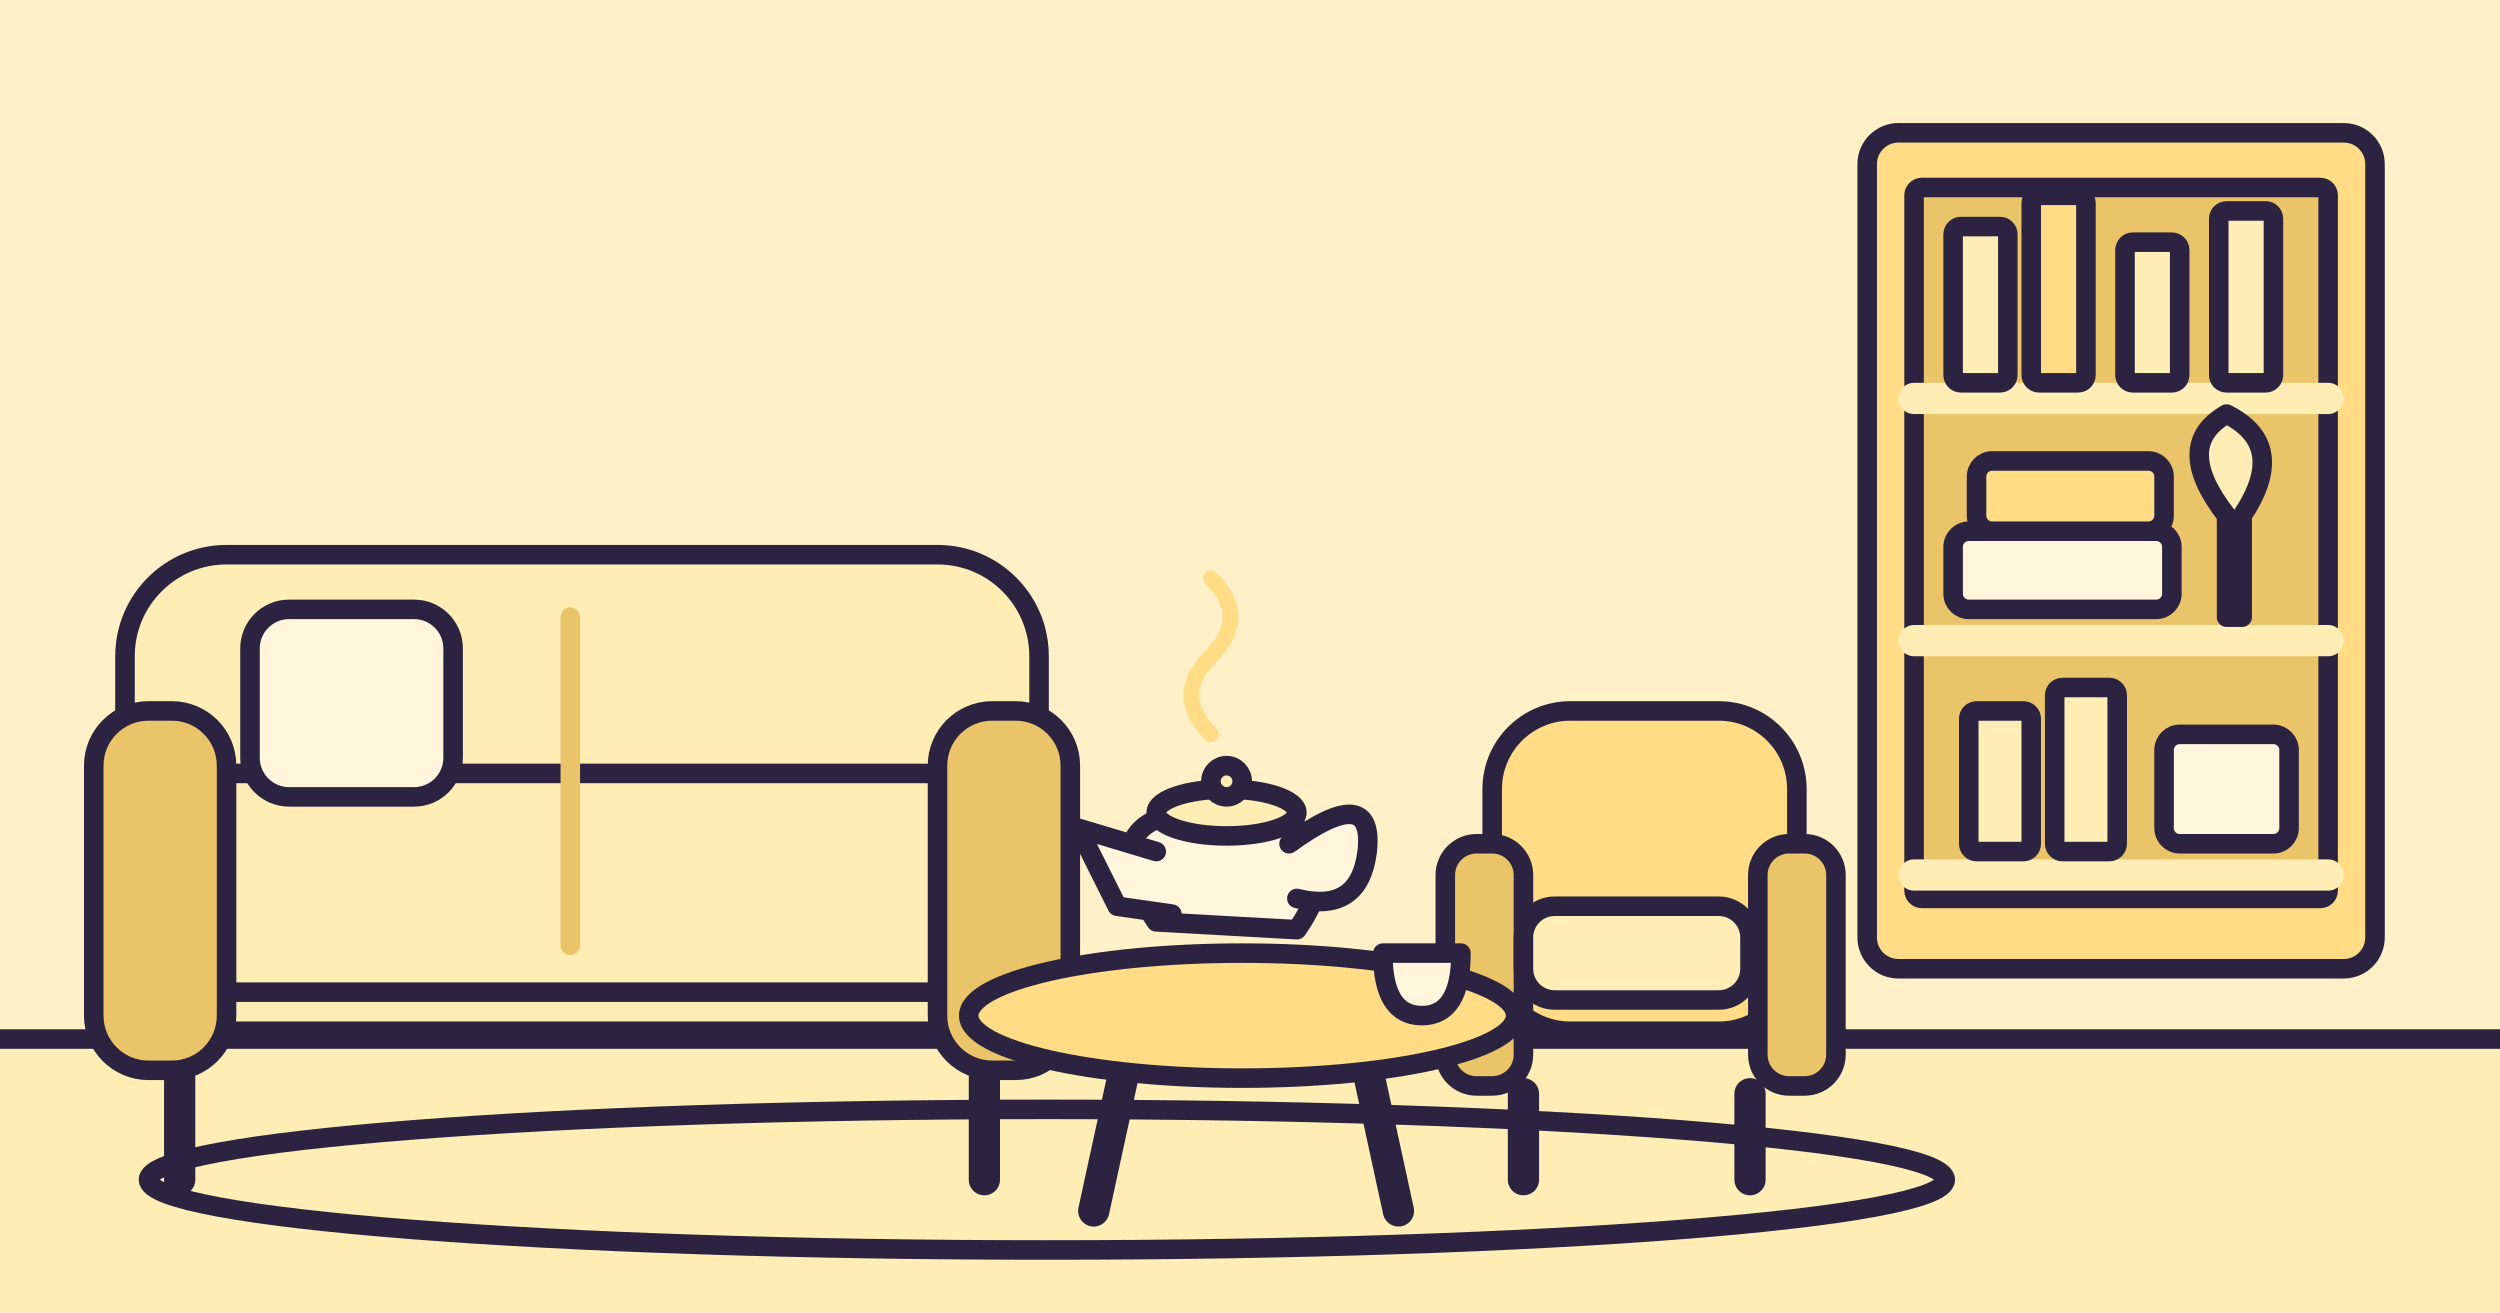
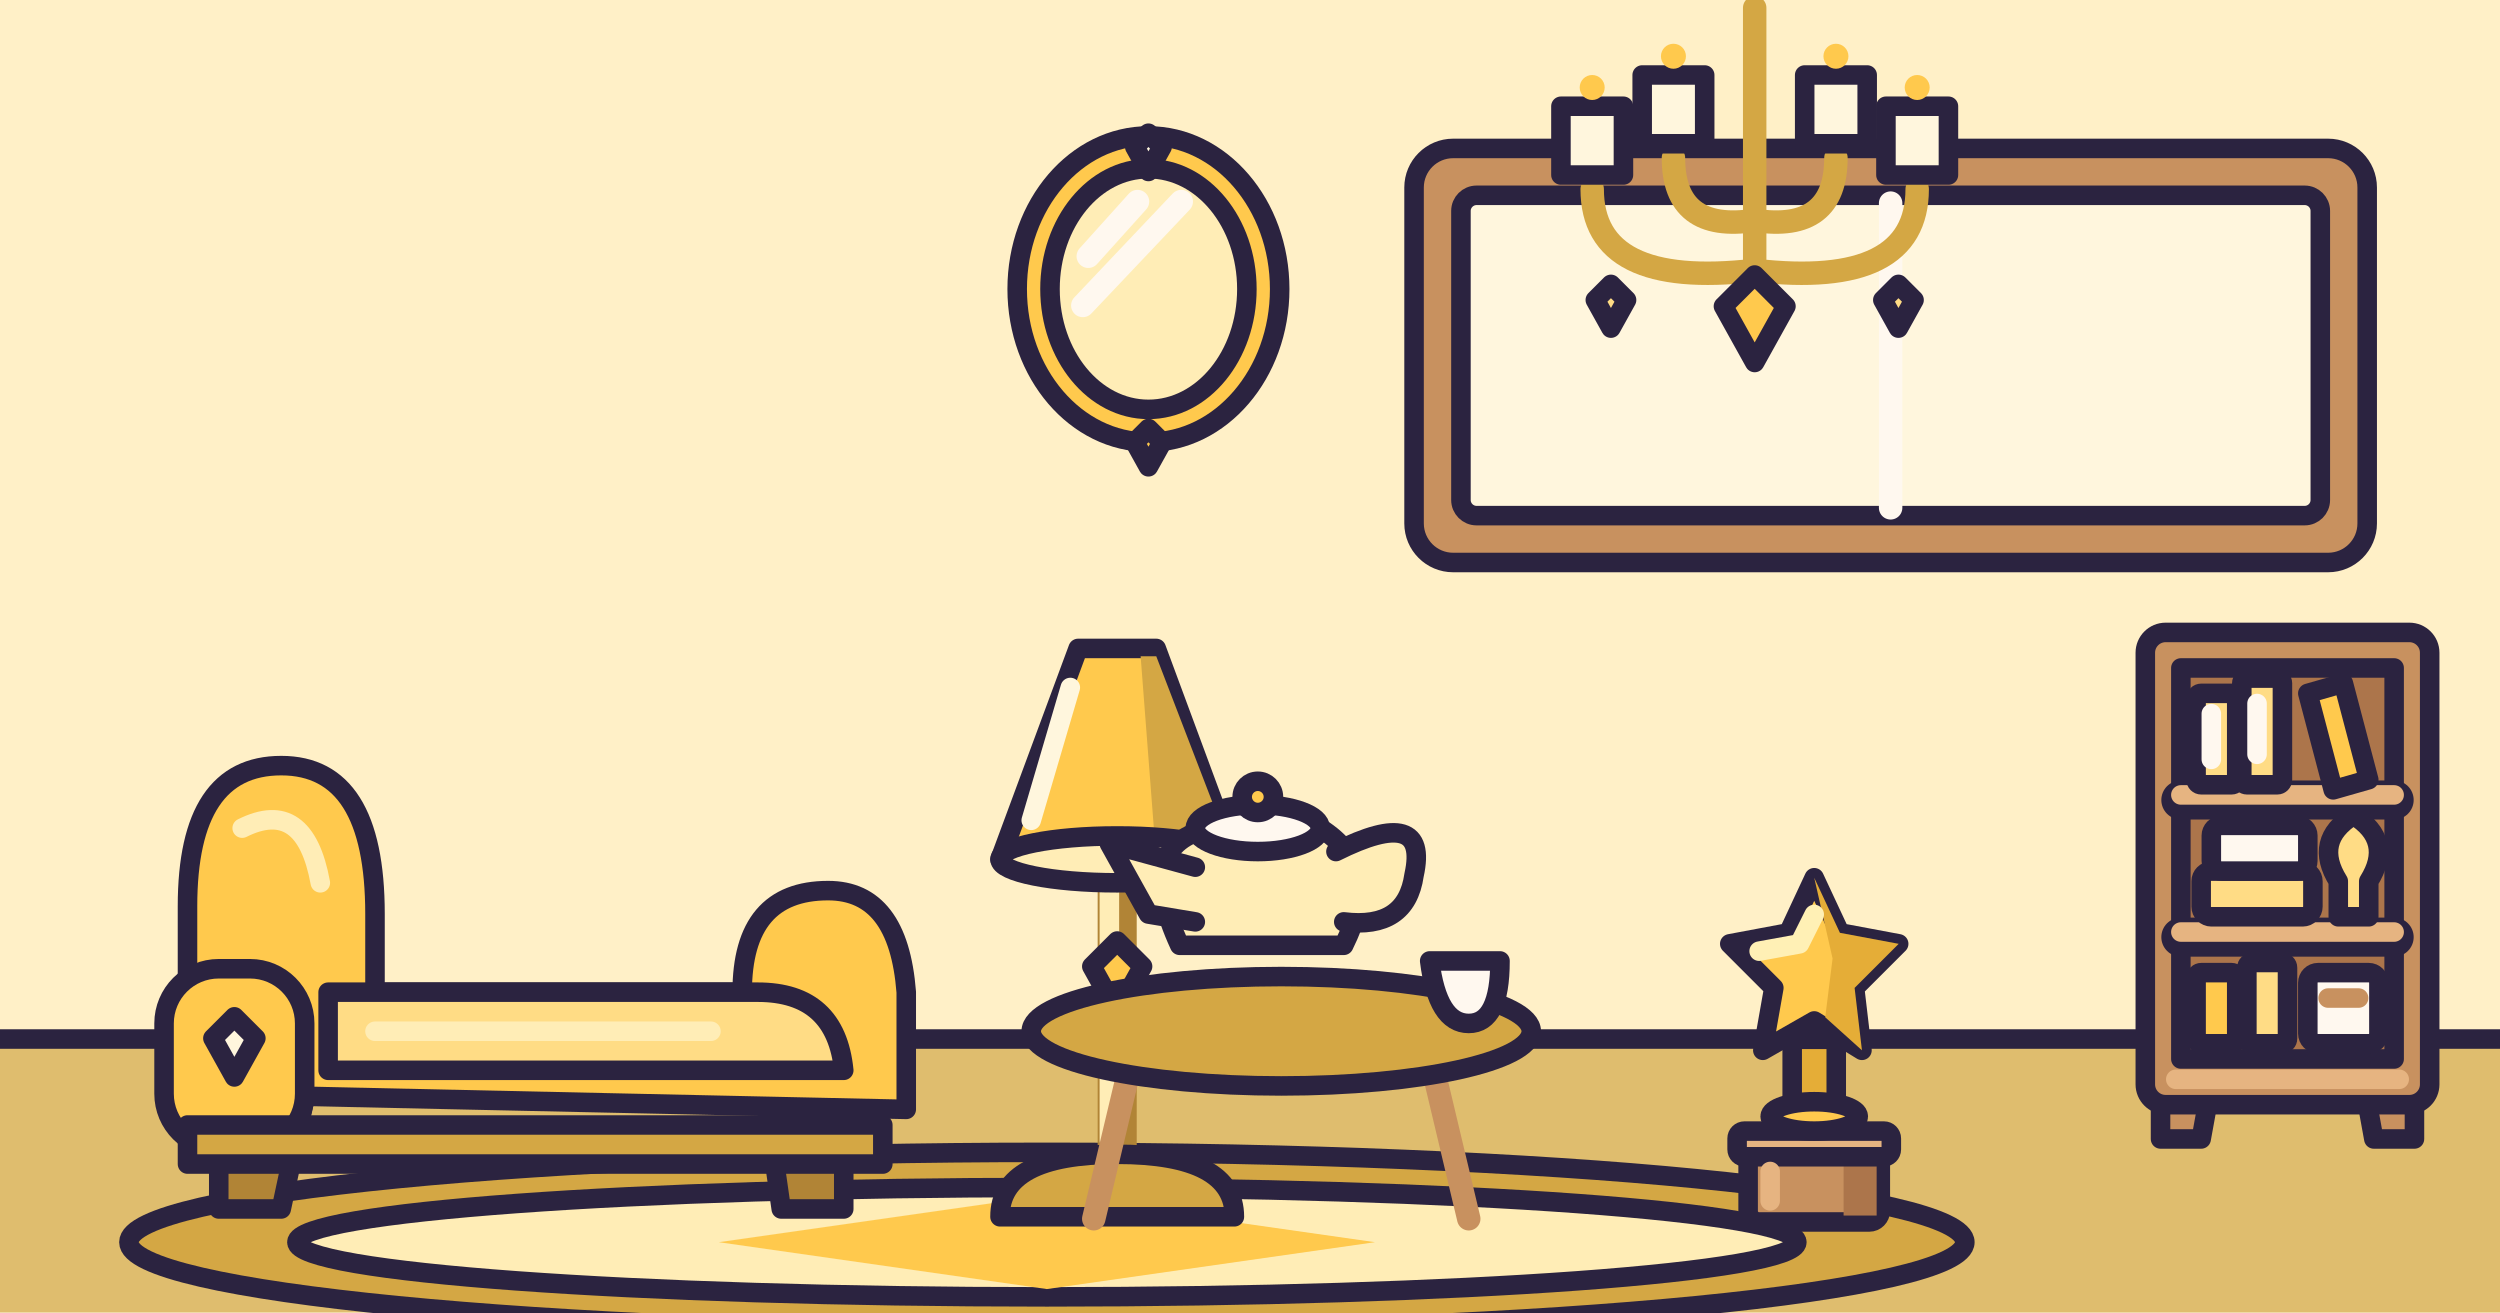
<svg xmlns="http://www.w3.org/2000/svg" width="320" height="168" viewBox="0 0 320 168">
  <g stroke="#2b2340" stroke-width="2.5" stroke-linecap="round" stroke-linejoin="round">
    <path d="M0 0h320v168H0Z" fill="#fff0c7" stroke="none" vector-effect="non-scaling-stroke" />
-     <path d="M0 133h320v35H0Z" fill="#ffedb6" stroke="none" vector-effect="non-scaling-stroke" />
+     <path d="M0 133h320v35H0Z" fill="#dfbd6e" stroke="none" vector-effect="non-scaling-stroke" />
    <path d="M0 133h320" fill="none" stroke="#2b2340" stroke-width="2.5" vector-effect="non-scaling-stroke" />
-     <rect x="239" y="17" width="65" height="107" rx="4" fill="#ffdc85" vector-effect="non-scaling-stroke" />
-     <rect x="245" y="24" width="53" height="91" rx="1" fill="#eac469" vector-effect="non-scaling-stroke" />
-     <path d="M245 51h53" fill="none" stroke="#ffedb6" stroke-width="4" vector-effect="non-scaling-stroke" />
-     <path d="M245 82h53" fill="none" stroke="#ffedb6" stroke-width="4" vector-effect="non-scaling-stroke" />
-     <path d="M245 112h53" fill="none" stroke="#ffedb6" stroke-width="4" vector-effect="non-scaling-stroke" />
-     <rect x="250" y="29" width="7" height="20" rx="1" fill="#ffedb6" vector-effect="non-scaling-stroke" />
-     <rect x="260" y="25" width="7" height="24" rx="1" fill="#ffdc85" vector-effect="non-scaling-stroke" />
-     <rect x="272" y="31" width="7" height="18" rx="1" fill="#ffedb6" vector-effect="non-scaling-stroke" />
-     <rect x="284" y="27" width="7" height="22" rx="1" fill="#ffedb6" vector-effect="non-scaling-stroke" />
-     <rect x="250" y="68" width="28" height="10" rx="2" fill="#fff6dd" vector-effect="non-scaling-stroke" />
-     <rect x="253" y="59" width="24" height="9" rx="2" fill="#ffdc85" vector-effect="non-scaling-stroke" />
-     <path d="M285 79V66q-7-9 0-13 8 4 2 13v13Z" fill="#ffedb6" vector-effect="non-scaling-stroke" />
-     <rect x="252" y="91" width="8" height="18" rx="1" fill="#ffedb6" vector-effect="non-scaling-stroke" />
-     <rect x="263" y="88" width="8" height="21" rx="1" fill="#ffedb6" vector-effect="non-scaling-stroke" />
-     <rect x="277" y="94" width="16" height="14" rx="2" fill="#fff6dd" vector-effect="non-scaling-stroke" />
-     <ellipse cx="134" cy="151" rx="115" ry="9" fill="#ffedb6" vector-effect="non-scaling-stroke" />
-     <rect x="16" y="71" width="117" height="61" rx="13" fill="#ffedb6" vector-effect="non-scaling-stroke" />
-     <rect x="22" y="99" width="105" height="28" rx="7" fill="#ffedb6" vector-effect="non-scaling-stroke" />
-     <rect x="12" y="91" width="17" height="46" rx="7" fill="#eac469" vector-effect="non-scaling-stroke" />
-     <rect x="120" y="91" width="17" height="46" rx="7" fill="#eac469" vector-effect="non-scaling-stroke" />
-     <path d="M73 79v42" fill="none" stroke="#eac469" stroke-width="2.5" vector-effect="non-scaling-stroke" />
-     <rect x="32" y="78" width="26" height="24" rx="5" fill="#fff6dd" vector-effect="non-scaling-stroke" />
-     <path d="M23 138v13m103-13v13" fill="none" stroke="#2b2340" stroke-width="4" vector-effect="non-scaling-stroke" />
-     <rect x="191" y="91" width="39" height="41" rx="10" fill="#ffdc85" vector-effect="non-scaling-stroke" />
-     <rect x="185" y="108" width="10" height="31" rx="4" fill="#eac469" vector-effect="non-scaling-stroke" />
-     <rect x="225" y="108" width="10" height="31" rx="4" fill="#eac469" vector-effect="non-scaling-stroke" />
-     <rect x="195" y="116" width="29" height="12" rx="4" fill="#ffedb6" vector-effect="non-scaling-stroke" />
-     <path d="M195 140v11m29-11v11" fill="none" stroke="#2b2340" stroke-width="4" vector-effect="non-scaling-stroke" />
-     <path d="M145 132l-5 23m34-23 5 23" fill="none" stroke="#2b2340" stroke-width="4" vector-effect="non-scaling-stroke" />
-     <ellipse cx="159" cy="130" rx="35" ry="8" fill="#ffdc85" vector-effect="non-scaling-stroke" />
-     <path d="M148 118q-8-12 3-14h12q10 5 3 15Z" fill="#fff6dd" vector-effect="non-scaling-stroke" />
-     <path d="M165 108q11-8 10 1-1 8-9 6" fill="#fff6dd" vector-effect="non-scaling-stroke" />
-     <path d="M148 109l-10-3 5 10 7 1" fill="#fff6dd" vector-effect="non-scaling-stroke" />
-     <ellipse cx="157" cy="104" rx="9" ry="3" fill="#ffedb6" vector-effect="non-scaling-stroke" />
-     <circle cx="157" cy="100" r="2" fill="#ffedb6" vector-effect="non-scaling-stroke" />
-     <path d="M155 94q-5-5 0-10t0-10" fill="none" stroke="#ffdc85" stroke-width="2" vector-effect="non-scaling-stroke" />
-     <path d="M177 122h10q0 8-5 8t-5-8Z" fill="#fff6dd" vector-effect="non-scaling-stroke" />
+     <rect x="181" y="19" width="122" height="53" rx="5" fill="#c8915f" vector-effect="non-scaling-stroke" />
+     <rect x="187" y="25" width="110" height="41" rx="2" fill="#fff6dd" vector-effect="non-scaling-stroke" />
+     <path d="M242 26v39" fill="none" stroke="#fff8ef" stroke-width="3" vector-effect="non-scaling-stroke" />
+     <g transform="translate(14 145) scale(2)">
+       <g stroke="#2b2340" stroke-width="2.5" stroke-linecap="round" stroke-linejoin="round">
+         <ellipse cx="60" cy="7" rx="58.75" ry="5.75" fill="#d4a744" vector-effect="non-scaling-stroke" />
+         <ellipse cx="60" cy="7" rx="48" ry="3.5" fill="#ffedb6" vector-effect="non-scaling-stroke" />
+         <path d="M60 4 81 7 60 10 39 7Z" fill="#ffc94d" stroke="none" vector-effect="non-scaling-stroke" />
+       </g>
+     </g>
+     <g transform="translate(16 92) scale(1)">
+       <g stroke="#2b2340" stroke-width="2.5" stroke-linecap="round" stroke-linejoin="round">
+         <path d="M12 49v13.75h8l3-14m59 0 2 14h8V49" fill="#b18436" vector-effect="non-scaling-stroke" />
+         <path d="M8 48V24Q8 6 20 6q12 0 12 19v10h47q0-13 11-13 9 0 10 13v15Z" fill="#ffc94d" vector-effect="non-scaling-stroke" />
+         <path d="M26 35h55q10 0 11 10H26Z" fill="#ffdc85" vector-effect="non-scaling-stroke" />
+         <rect x="5" y="32" width="18" height="23" rx="7" fill="#ffc94d" vector-effect="non-scaling-stroke" />
+         <path d="M8 52h89v5H8Z" fill="#d4a744" vector-effect="non-scaling-stroke" />
+         <path d="M15 14q8-4 10 7m7 19h43" fill="none" stroke="#ffedb6" stroke-width="2.5" vector-effect="non-scaling-stroke" />
+         <g transform="translate(14 42) scale(0.55)">
+           <path d="M0-7 5-2 0 7-5-2Z" fill="#fff6dd" vector-effect="non-scaling-stroke" />
+         </g>
+       </g>
+     </g>
+     <g transform="translate(121 77) scale(1)">
+       <g stroke="#2b2340" stroke-width="2.5" stroke-linecap="round" stroke-linejoin="round">
+         <path d="M22 32v40" fill="none" stroke="#b18436" stroke-width="5" vector-effect="non-scaling-stroke" />
+         <path d="M21 34v35" fill="none" stroke="#ffedb6" stroke-width="2.5" vector-effect="non-scaling-stroke" />
+         <path d="M17 6h10l10 27H7Z" fill="#ffc94d" vector-effect="non-scaling-stroke" />
+         <path d="M25 7h2l10 26H27Z" fill="#d4a744" stroke="none" vector-effect="non-scaling-stroke" />
+         <path d="M16 11 11 28" fill="none" stroke="#fff6dd" stroke-width="2.5" vector-effect="non-scaling-stroke" />
+         <ellipse cx="22" cy="33" rx="15" ry="3" fill="#ffedb6" vector-effect="non-scaling-stroke" />
+         <g transform="translate(22 48) scale(0.65)">
+           <path d="M0-7 5-2 0 7-5-2Z" fill="#ffc94d" vector-effect="non-scaling-stroke" />
+         </g>
+         <path d="M7 78.75q0-8 15-8t15 8Z" fill="#d4a744" vector-effect="non-scaling-stroke" />
+       </g>
+     </g>
+     <g transform="translate(126 16) scale(0.7)">
+       <g stroke="#2b2340" stroke-width="2.5" stroke-linecap="round" stroke-linejoin="round">
+         <ellipse cx="30" cy="30" rx="24" ry="28" fill="#ffc94d" vector-effect="non-scaling-stroke" />
+         <ellipse cx="30" cy="30" rx="18" ry="22" fill="#ffedb6" vector-effect="non-scaling-stroke" />
+         <path d="M19 24 28 14m-10 19 18-19" fill="none" stroke="#fff8ef" stroke-width="3" vector-effect="non-scaling-stroke" />
+         <g transform="translate(30 5) scale(0.5)">
+           <path d="M0-7 5-2 0 7-5-2Z" fill="#fff6dd" vector-effect="non-scaling-stroke" />
+         </g>
+         <g transform="translate(30 59) scale(0.5)">
+           <path d="M0-7 5-2 0 7-5-2Z" fill="#ffc94d" vector-effect="non-scaling-stroke" />
+         </g>
+       </g>
+     </g>
+     <g transform="translate(191 0) scale(0.8)">
+       <g stroke="#2b2340" stroke-width="2.5" stroke-linecap="round" stroke-linejoin="round">
+         <path d="M42 1.25v15m-26 14q0 16 26 13 26 3 26-13m-39-5q0 12 13 10 13 2 13-10M42 16v30" fill="none" stroke="#d4a744" stroke-width="3" vector-effect="non-scaling-stroke" />
+         <path d="M11 28h10v-11h-10Z" fill="#fff6dd" vector-effect="non-scaling-stroke" />
+         <circle cx="16" cy="14" r="2" fill="#ffc94d" stroke="none" vector-effect="non-scaling-stroke" />
+         <path d="M24 23h10v-11h-10Z" fill="#fff6dd" vector-effect="non-scaling-stroke" />
+         <circle cx="29" cy="9" r="2" fill="#ffc94d" stroke="none" vector-effect="non-scaling-stroke" />
+         <path d="M50 23h10v-11h-10Z" fill="#fff6dd" vector-effect="non-scaling-stroke" />
+         <circle cx="55" cy="9" r="2" fill="#ffc94d" stroke="none" vector-effect="non-scaling-stroke" />
+         <path d="M63 28h10v-11h-10Z" fill="#fff6dd" vector-effect="non-scaling-stroke" />
+         <circle cx="68" cy="14" r="2" fill="#ffc94d" stroke="none" vector-effect="non-scaling-stroke" />
+         <g transform="translate(42 51) scale(1)">
+           <path d="M0-7 5-2 0 7-5-2Z" fill="#ffc94d" vector-effect="non-scaling-stroke" />
+         </g>
+         <g transform="translate(19 49) scale(0.5)">
+           <path d="M0-7 5-2 0 7-5-2Z" fill="#ffdc85" vector-effect="non-scaling-stroke" />
+         </g>
+         <g transform="translate(65 49) scale(0.5)">
+           <path d="M0-7 5-2 0 7-5-2Z" fill="#ffdc85" vector-effect="non-scaling-stroke" />
+         </g>
+       </g>
+     </g>
+     <g transform="translate(272 79) scale(0.65)">
+       <g stroke="#2b2340" stroke-width="2.5" stroke-linecap="round" stroke-linejoin="round">
+         <path d="M7 92v10.75h8l2-11m30 0 2 11h8V92" fill="#c8915f" vector-effect="non-scaling-stroke" />
+         <rect x="4" y="3" width="56" height="93" rx="4" fill="#c8915f" vector-effect="non-scaling-stroke" />
+         <path d="M11 10h42v77H11Z" fill="#ac754b" vector-effect="non-scaling-stroke" />
+         <path d="M11 36h42m-42 27h42" fill="none" stroke-width="5" vector-effect="non-scaling-stroke" />
+         <path d="M11 35h42m-42 27h42" fill="none" stroke="#e6b481" stroke-width="2.5" vector-effect="non-scaling-stroke" />
+         <rect x="14" y="15" width="8" height="18" rx="1" fill="#ffdc85" vector-effect="non-scaling-stroke" />
+         <rect x="23" y="12" width="8" height="21" rx="1" fill="#ffdc85" vector-effect="non-scaling-stroke" />
+         <path d="m36 15 7-2 5 19-7 2Z" fill="#ffc94d" vector-effect="non-scaling-stroke" />
+         <path d="M17 19v9m9-11v10" fill="none" stroke="#fff8ef" vector-effect="non-scaling-stroke" />
+         <rect x="15" y="50" width="22" height="9" rx="2" fill="#ffdc85" vector-effect="non-scaling-stroke" />
+         <rect x="17" y="41" width="19" height="9" rx="2" fill="#fff8ef" vector-effect="non-scaling-stroke" />
+         <path d="M42 52q-5-8 3-13 8 5 3 13v7h-6Z" fill="#ffdc85" vector-effect="non-scaling-stroke" />
+         <rect x="14" y="70" width="8" height="14" rx="1" fill="#ffc94d" vector-effect="non-scaling-stroke" />
+         <rect x="24" y="68" width="8" height="16" rx="1" fill="#ffdc85" vector-effect="non-scaling-stroke" />
+         <rect x="36" y="70" width="14" height="14" rx="2" fill="#fff8ef" vector-effect="non-scaling-stroke" />
+         <path d="M40 75h6" fill="none" stroke="#c8915f" vector-effect="non-scaling-stroke" />
+         <path d="M10 91h44" fill="none" stroke="#e6b481" vector-effect="non-scaling-stroke" />
+       </g>
+     </g>
+     <path d="M145 135l-5 21m43-21 5 21" fill="none" stroke="#c8915f" stroke-width="3" vector-effect="non-scaling-stroke" />
+     <ellipse cx="164" cy="132" rx="32" ry="7" fill="#d4a744" vector-effect="non-scaling-stroke" />
+     <path d="M151 121q-6-13 4-15h14q8 5 3 15Z" fill="#ffedb6" vector-effect="non-scaling-stroke" />
+     <path d="M171 109q12-6 10 3-1 7-9 6" fill="#ffedb6" vector-effect="non-scaling-stroke" />
+     <path d="M153 111l-11-3 5 9 6 1" fill="#ffedb6" vector-effect="non-scaling-stroke" />
+     <ellipse cx="161" cy="106" rx="8" ry="3" fill="#fff8ef" vector-effect="non-scaling-stroke" />
+     <circle cx="161" cy="102" r="2" fill="#ffc94d" vector-effect="non-scaling-stroke" />
+     <path d="M183 123h9q0 8-4 8t-5-8Z" fill="#fff8ef" vector-effect="non-scaling-stroke" />
+     <g transform="translate(220 110) scale(0.47)">
+       <g stroke="#2b2340" stroke-width="2.5" stroke-linecap="round" stroke-linejoin="round">
+         <rect x="8" y="78" width="36" height="20.75" rx="3" fill="#c8915f" vector-effect="non-scaling-stroke" />
+         <path d="M34 79h9v18h-9Z" fill="#ac754b" stroke="none" vector-effect="non-scaling-stroke" />
+         <rect x="5" y="74" width="42" height="7" rx="2" fill="#e6b481" vector-effect="non-scaling-stroke" />
+         <path d="M20 70V49h12v21" fill="#e5ad37" vector-effect="non-scaling-stroke" />
+         <ellipse cx="26" cy="70" rx="12" ry="4" fill="#ffc94d" vector-effect="non-scaling-stroke" />
+         <path d="m26 5 7 15 16 3-12 12 2 17-13-8-14 8 3-17L3 23l16-3Z" fill="#ffc94d" vector-effect="non-scaling-stroke" />
+         <path d="m26 5 7 15 16 3-12 12 2 17-10-9 2-16Z" fill="#e5ad37" stroke="none" vector-effect="non-scaling-stroke" />
+         <path d="m11 25 11-2 4-8" fill="none" stroke="#fff0b5" vector-effect="non-scaling-stroke" />
+         <path d="M14 85v8" fill="none" stroke="#e6b481" vector-effect="non-scaling-stroke" />
+       </g>
+     </g>
  </g>
</svg>
